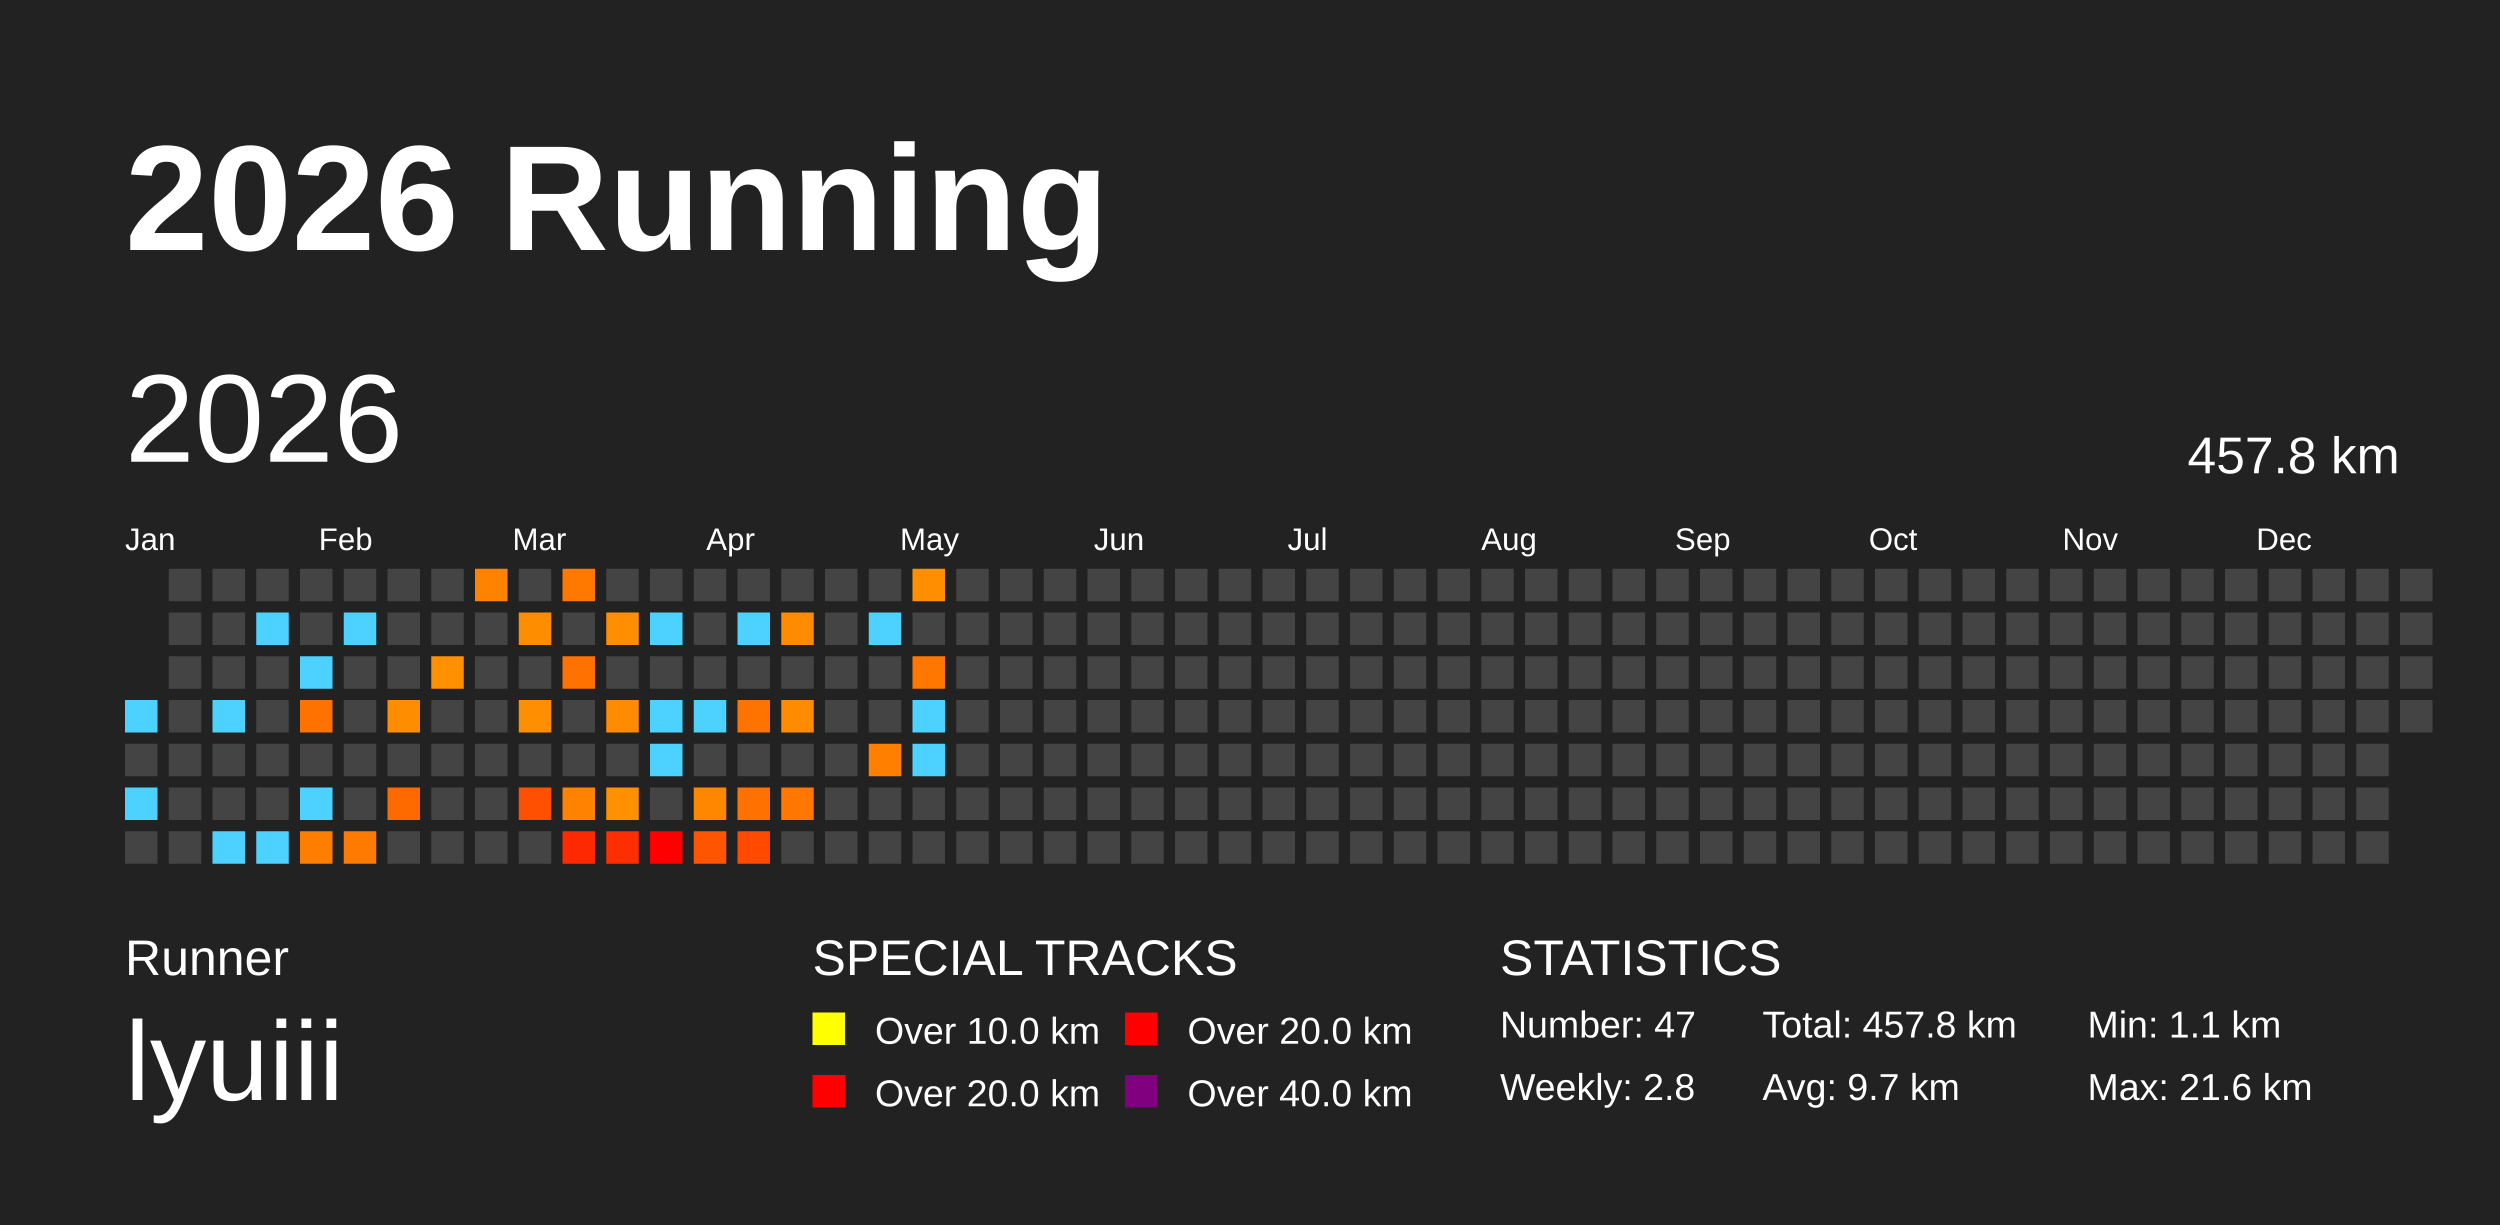
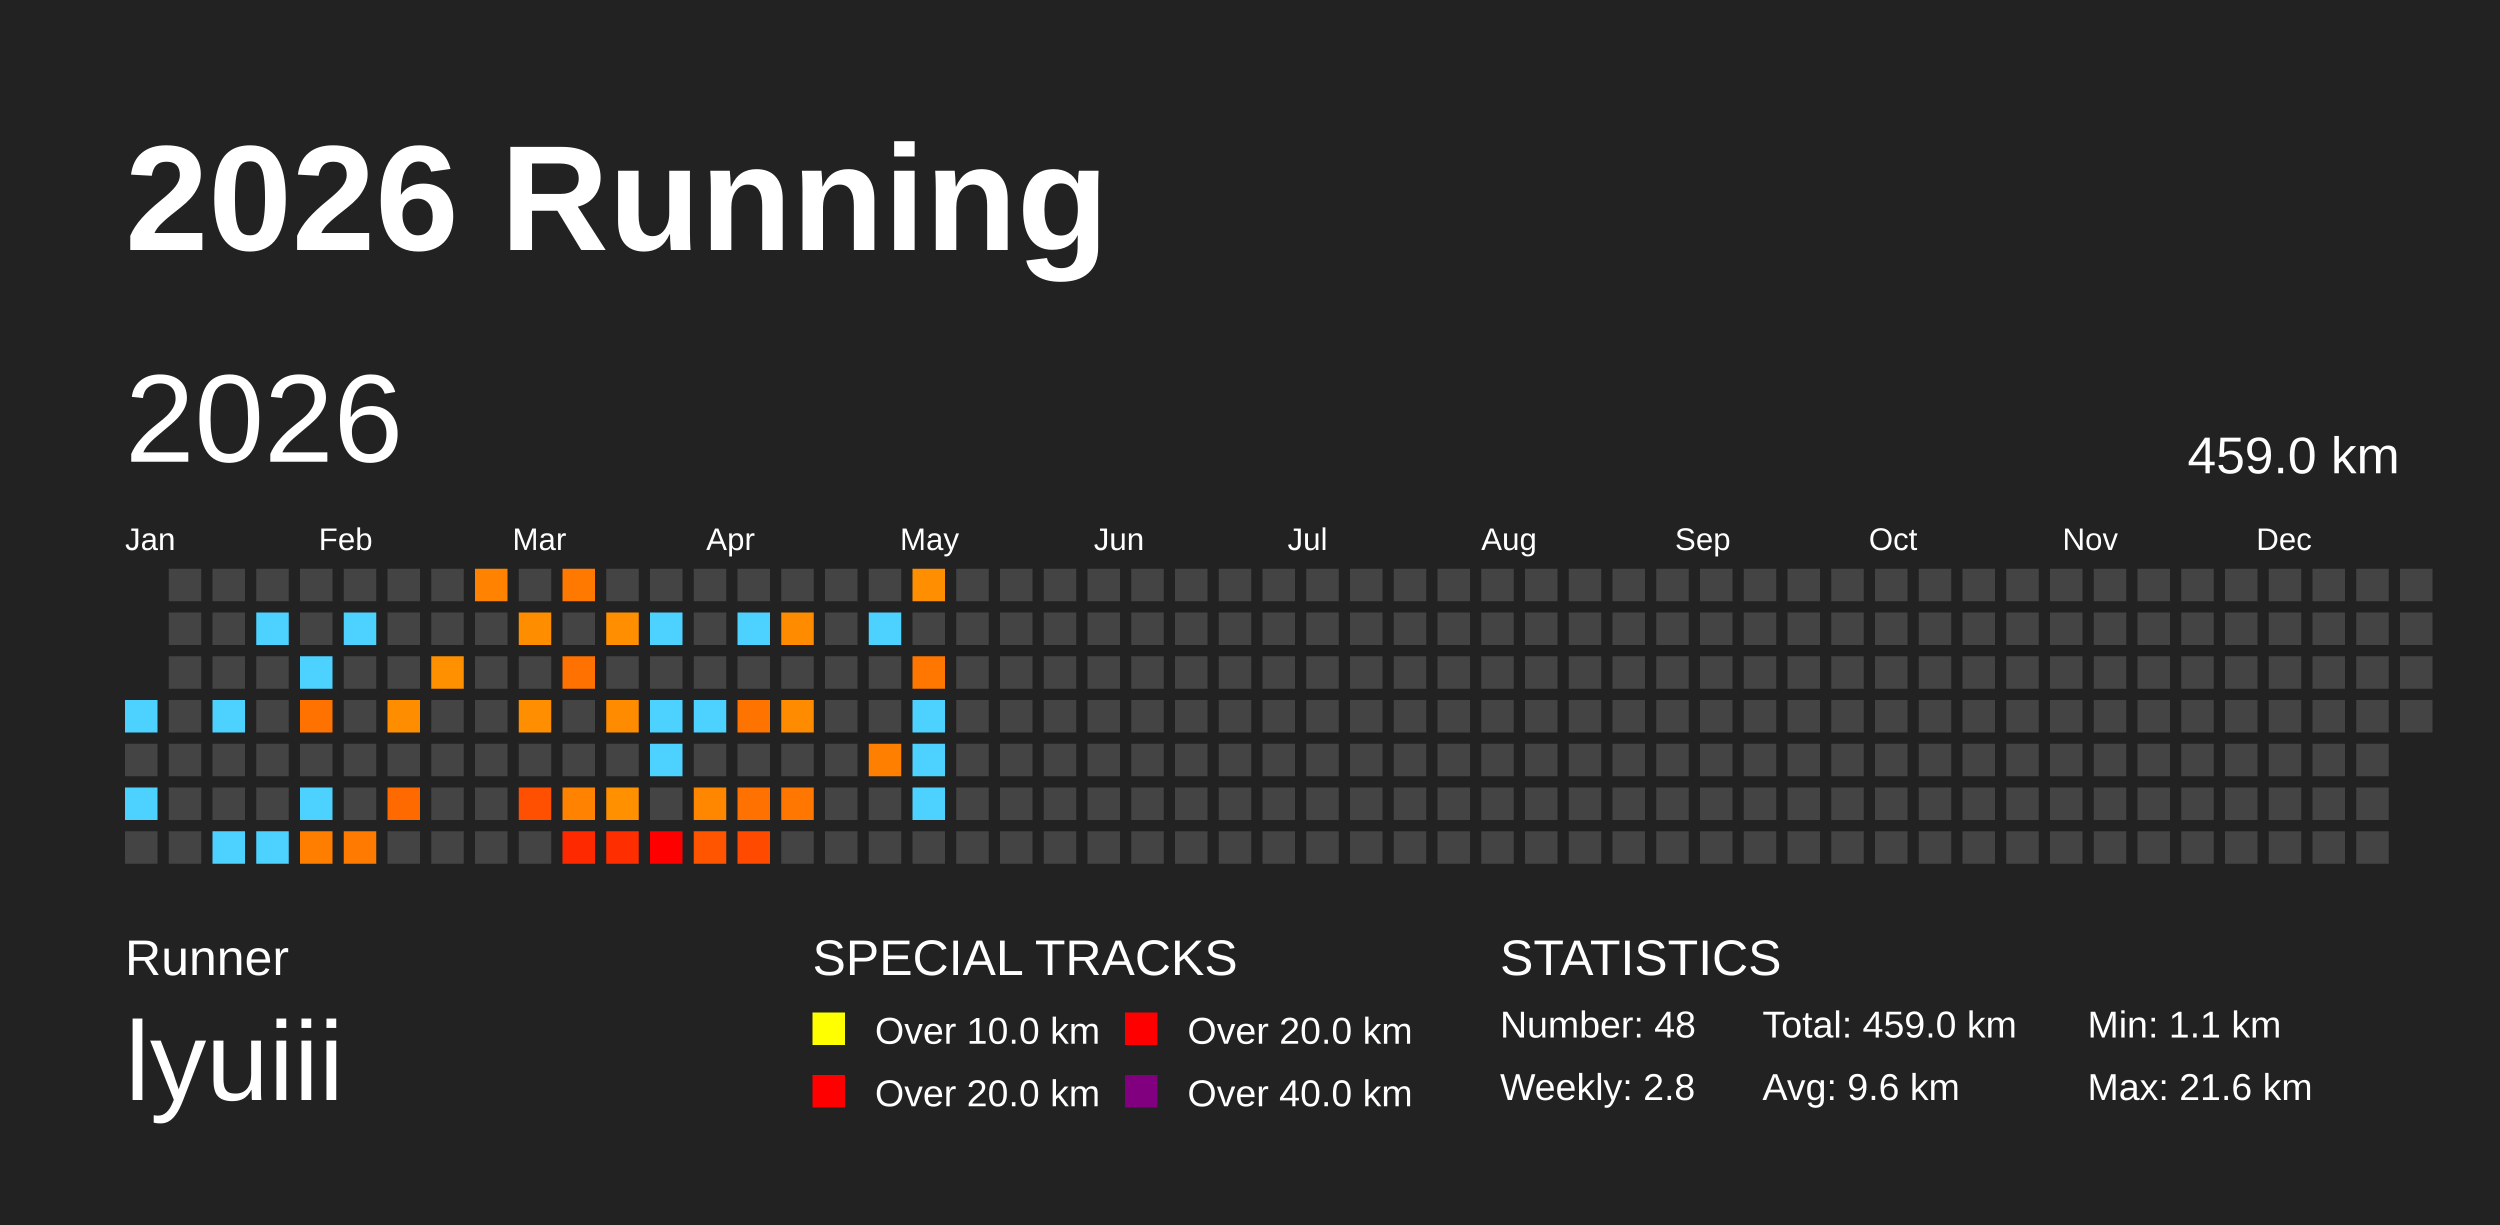
<svg xmlns="http://www.w3.org/2000/svg" baseProfile="full" height="98mm" version="1.1" viewBox="0,0,200,98" width="200mm">
  <defs />
  <rect fill="#222222" height="98" width="200" x="0" y="0" />
  <text fill="#FFFFFF" style="font-size:12px; font-family:Arial; font-weight:bold;" x="10" y="20">2026 Running</text>
  <text fill="#FFFFFF" style="font-size:4px; font-family:Arial" x="10" y="78">Runner</text>
  <text fill="#FFFFFF" style="font-size:9px; font-family:Arial" x="10" y="88">lyuiii</text>
  <text fill="#FFFFFF" style="font-size:4px; font-family:Arial" x="65" y="78">SPECIAL TRACKS</text>
  <rect fill="yellow" height="2.6" width="2.6" x="65" y="81" />
  <text fill="#FFFFFF" style="font-size:3px; font-family:Arial" x="70" y="83.5">Over 10.0 km</text>
  <rect fill="red" height="2.6" width="2.6" x="65" y="86" />
  <text fill="#FFFFFF" style="font-size:3px; font-family:Arial" x="70" y="88.5">Over 20.0 km</text>
  <rect fill="#FF0000" height="2.6" width="2.6" x="90" y="81" />
  <text fill="#FFFFFF" style="font-size:3px; font-family:Arial" x="95" y="83.5">Over 20.0 km</text>
  <rect fill="#800080" height="2.6" width="2.6" x="90" y="86" />
  <text fill="#FFFFFF" style="font-size:3px; font-family:Arial" x="95" y="88.5">Over 40.0 km</text>
  <text fill="#FFFFFF" style="font-size:4px; font-family:Arial" x="120" y="78">STATISTICS</text>
-   <text fill="#FFFFFF" style="font-size:3px; font-family:Arial" x="120" y="83">Number: 47</text>
+   <text fill="#FFFFFF" style="font-size:3px; font-family:Arial" x="120" y="83">Number: 48</text>
  <text fill="#FFFFFF" style="font-size:3px; font-family:Arial" x="120" y="88">Weekly: 2.8</text>
-   <text fill="#FFFFFF" style="font-size:3px; font-family:Arial" x="141" y="83">Total: 457.8 km</text>
-   <text fill="#FFFFFF" style="font-size:3px; font-family:Arial" x="141" y="88">Avg: 9.7 km</text>
+   <text fill="#FFFFFF" style="font-size:3px; font-family:Arial" x="141" y="83">Total: 459.0 km</text>
+   <text fill="#FFFFFF" style="font-size:3px; font-family:Arial" x="141" y="88">Avg: 9.6 km</text>
  <text fill="#FFFFFF" style="font-size:3px; font-family:Arial" x="167" y="83">Min: 1.1 km</text>
  <text fill="#FFFFFF" style="font-size:3px; font-family:Arial" x="167" y="88">Max: 21.6 km</text>
  <text dominant-baseline="hanging" fill="#FFFFFF" style="font-size:10.0px; font-family:Arial;" x="10" y="30">2026</text>
-   <text dominant-baseline="hanging" fill="#FFFFFF" style="font-size:4.125px; font-family:Arial;" x="175" y="35">457.8 km</text>
+   <text dominant-baseline="hanging" fill="#FFFFFF" style="font-size:4.125px; font-family:Arial;" x="175" y="35">459.0 km</text>
  <text fill="#FFFFFF" style="font-size:2.5px; font-family:Arial" x="10.0" y="44">Jan</text>
  <text fill="#FFFFFF" style="font-size:2.5px; font-family:Arial" x="25.5" y="44">Feb</text>
  <text fill="#FFFFFF" style="font-size:2.5px; font-family:Arial" x="41.0" y="44">Mar</text>
  <text fill="#FFFFFF" style="font-size:2.5px; font-family:Arial" x="56.5" y="44">Apr</text>
  <text fill="#FFFFFF" style="font-size:2.5px; font-family:Arial" x="72.0" y="44">May</text>
  <text fill="#FFFFFF" style="font-size:2.5px; font-family:Arial" x="87.5" y="44">Jun</text>
  <text fill="#FFFFFF" style="font-size:2.5px; font-family:Arial" x="103.0" y="44">Jul</text>
  <text fill="#FFFFFF" style="font-size:2.5px; font-family:Arial" x="118.5" y="44">Aug</text>
  <text fill="#FFFFFF" style="font-size:2.5px; font-family:Arial" x="134.0" y="44">Sep</text>
  <text fill="#FFFFFF" style="font-size:2.5px; font-family:Arial" x="149.5" y="44">Oct</text>
  <text fill="#FFFFFF" style="font-size:2.5px; font-family:Arial" x="165.0" y="44">Nov</text>
  <text fill="#FFFFFF" style="font-size:2.5px; font-family:Arial" x="180.5" y="44">Dec</text>
  <rect fill="#4dd2ff" height="2.6" width="2.6" x="10.0" y="56.0" />
  <rect fill="#444444" height="2.6" width="2.6" x="10.0" y="59.5" />
  <rect fill="#4dd2ff" height="2.6" width="2.6" x="10.0" y="63.0" />
  <rect fill="#444444" height="2.6" width="2.6" x="10.0" y="66.5" />
  <rect fill="#444444" height="2.6" width="2.6" x="13.5" y="45.5" />
  <rect fill="#444444" height="2.6" width="2.6" x="13.5" y="49.0" />
  <rect fill="#444444" height="2.6" width="2.6" x="13.5" y="52.5" />
  <rect fill="#444444" height="2.6" width="2.6" x="13.5" y="56.0" />
  <rect fill="#444444" height="2.6" width="2.6" x="13.5" y="59.5" />
  <rect fill="#444444" height="2.6" width="2.6" x="13.5" y="63.0" />
  <rect fill="#444444" height="2.6" width="2.6" x="13.5" y="66.5" />
  <rect fill="#444444" height="2.6" width="2.6" x="17.0" y="45.5" />
  <rect fill="#444444" height="2.6" width="2.6" x="17.0" y="49.0" />
  <rect fill="#444444" height="2.6" width="2.6" x="17.0" y="52.5" />
  <rect fill="#4dd2ff" height="2.6" width="2.6" x="17.0" y="56.0" />
  <rect fill="#444444" height="2.6" width="2.6" x="17.0" y="59.5" />
  <rect fill="#444444" height="2.6" width="2.6" x="17.0" y="63.0" />
  <rect fill="#4dd2ff" height="2.6" width="2.6" x="17.0" y="66.5" />
  <rect fill="#444444" height="2.6" width="2.6" x="20.5" y="45.5" />
  <rect fill="#4dd2ff" height="2.6" width="2.6" x="20.5" y="49.0" />
  <rect fill="#444444" height="2.6" width="2.6" x="20.5" y="52.5" />
  <rect fill="#444444" height="2.6" width="2.6" x="20.5" y="56.0" />
  <rect fill="#444444" height="2.6" width="2.6" x="20.5" y="59.5" />
  <rect fill="#444444" height="2.6" width="2.6" x="20.5" y="63.0" />
  <rect fill="#4dd2ff" height="2.6" width="2.6" x="20.5" y="66.5" />
  <rect fill="#444444" height="2.6" width="2.6" x="24.0" y="45.5" />
  <rect fill="#444444" height="2.6" width="2.6" x="24.0" y="49.0" />
  <rect fill="#4dd2ff" height="2.6" width="2.6" x="24.0" y="52.5" />
  <rect fill="#ff7200" height="2.6" width="2.6" x="24.0" y="56.0" />
  <rect fill="#444444" height="2.6" width="2.6" x="24.0" y="59.5" />
  <rect fill="#4dd2ff" height="2.6" width="2.6" x="24.0" y="63.0" />
  <rect fill="#ff7e00" height="2.6" width="2.6" x="24.0" y="66.5" />
  <rect fill="#444444" height="2.6" width="2.6" x="27.5" y="45.5" />
  <rect fill="#4dd2ff" height="2.6" width="2.6" x="27.5" y="49.0" />
  <rect fill="#444444" height="2.6" width="2.6" x="27.5" y="52.5" />
  <rect fill="#444444" height="2.6" width="2.6" x="27.5" y="56.0" />
  <rect fill="#444444" height="2.6" width="2.6" x="27.5" y="59.5" />
  <rect fill="#444444" height="2.6" width="2.6" x="27.5" y="63.0" />
  <rect fill="#ff7a00" height="2.6" width="2.6" x="27.5" y="66.5" />
  <rect fill="#444444" height="2.6" width="2.6" x="31.0" y="45.5" />
  <rect fill="#444444" height="2.6" width="2.6" x="31.0" y="49.0" />
  <rect fill="#444444" height="2.6" width="2.6" x="31.0" y="52.5" />
  <rect fill="#ff8d00" height="2.6" width="2.6" x="31.0" y="56.0" />
  <rect fill="#444444" height="2.6" width="2.6" x="31.0" y="59.5" />
  <rect fill="#ff6a00" height="2.6" width="2.6" x="31.0" y="63.0" />
  <rect fill="#444444" height="2.6" width="2.6" x="31.0" y="66.5" />
  <rect fill="#444444" height="2.6" width="2.6" x="34.5" y="45.5" />
  <rect fill="#444444" height="2.6" width="2.6" x="34.5" y="49.0" />
  <rect fill="#ff9000" height="2.6" width="2.6" x="34.5" y="52.5" />
  <rect fill="#444444" height="2.6" width="2.6" x="34.5" y="56.0" />
  <rect fill="#444444" height="2.6" width="2.6" x="34.5" y="59.5" />
  <rect fill="#444444" height="2.6" width="2.6" x="34.5" y="63.0" />
  <rect fill="#444444" height="2.6" width="2.6" x="34.5" y="66.5" />
  <rect fill="#ff8200" height="2.6" width="2.6" x="38.0" y="45.5" />
  <rect fill="#444444" height="2.6" width="2.6" x="38.0" y="49.0" />
  <rect fill="#444444" height="2.6" width="2.6" x="38.0" y="52.5" />
  <rect fill="#444444" height="2.6" width="2.6" x="38.0" y="56.0" />
  <rect fill="#444444" height="2.6" width="2.6" x="38.0" y="59.5" />
  <rect fill="#444444" height="2.6" width="2.6" x="38.0" y="63.0" />
  <rect fill="#444444" height="2.6" width="2.6" x="38.0" y="66.5" />
  <rect fill="#444444" height="2.6" width="2.6" x="41.5" y="45.5" />
  <rect fill="#ff8d00" height="2.6" width="2.6" x="41.5" y="49.0" />
  <rect fill="#444444" height="2.6" width="2.6" x="41.5" y="52.5" />
  <rect fill="#ff8e00" height="2.6" width="2.6" x="41.5" y="56.0" />
  <rect fill="#444444" height="2.6" width="2.6" x="41.5" y="59.5" />
  <rect fill="#ff4f00" height="2.6" width="2.6" x="41.5" y="63.0" />
  <rect fill="#444444" height="2.6" width="2.6" x="41.5" y="66.5" />
  <rect fill="#ff7800" height="2.6" width="2.6" x="45.0" y="45.5" />
  <rect fill="#444444" height="2.6" width="2.6" x="45.0" y="49.0" />
  <rect fill="#ff7100" height="2.6" width="2.6" x="45.0" y="52.5" />
  <rect fill="#444444" height="2.6" width="2.6" x="45.0" y="56.0" />
  <rect fill="#444444" height="2.6" width="2.6" x="45.0" y="59.5" />
  <rect fill="#ff8200" height="2.6" width="2.6" x="45.0" y="63.0" />
  <rect fill="#ff2900" height="2.6" width="2.6" x="45.0" y="66.5" />
  <rect fill="#444444" height="2.6" width="2.6" x="48.5" y="45.5" />
  <rect fill="#ff8f00" height="2.6" width="2.6" x="48.5" y="49.0" />
  <rect fill="#444444" height="2.6" width="2.6" x="48.5" y="52.5" />
  <rect fill="#ff8b00" height="2.6" width="2.6" x="48.5" y="56.0" />
  <rect fill="#444444" height="2.6" width="2.6" x="48.5" y="59.5" />
  <rect fill="#ff9000" height="2.6" width="2.6" x="48.5" y="63.0" />
  <rect fill="#ff2e00" height="2.6" width="2.6" x="48.5" y="66.5" />
  <rect fill="#444444" height="2.6" width="2.6" x="52.0" y="45.5" />
  <rect fill="#4dd2ff" height="2.6" width="2.6" x="52.0" y="49.0" />
  <rect fill="#444444" height="2.6" width="2.6" x="52.0" y="52.5" />
  <rect fill="#4dd2ff" height="2.6" width="2.6" x="52.0" y="56.0" />
  <rect fill="#4dd2ff" height="2.6" width="2.6" x="52.0" y="59.5" />
  <rect fill="#444444" height="2.6" width="2.6" x="52.0" y="63.0" />
  <rect fill="red" height="2.6" width="2.6" x="52.0" y="66.5" />
  <rect fill="#444444" height="2.6" width="2.6" x="55.5" y="45.5" />
  <rect fill="#444444" height="2.6" width="2.6" x="55.5" y="49.0" />
  <rect fill="#444444" height="2.6" width="2.6" x="55.5" y="52.5" />
  <rect fill="#4dd2ff" height="2.6" width="2.6" x="55.5" y="56.0" />
  <rect fill="#444444" height="2.6" width="2.6" x="55.5" y="59.5" />
  <rect fill="#ff8700" height="2.6" width="2.6" x="55.5" y="63.0" />
  <rect fill="#ff5500" height="2.6" width="2.6" x="55.5" y="66.5" />
  <rect fill="#444444" height="2.6" width="2.6" x="59.0" y="45.5" />
  <rect fill="#4dd2ff" height="2.6" width="2.6" x="59.0" y="49.0" />
  <rect fill="#444444" height="2.6" width="2.6" x="59.0" y="52.5" />
  <rect fill="#ff7400" height="2.6" width="2.6" x="59.0" y="56.0" />
  <rect fill="#444444" height="2.6" width="2.6" x="59.0" y="59.5" />
  <rect fill="#ff7100" height="2.6" width="2.6" x="59.0" y="63.0" />
  <rect fill="#ff4a00" height="2.6" width="2.6" x="59.0" y="66.5" />
  <rect fill="#444444" height="2.6" width="2.6" x="62.5" y="45.5" />
  <rect fill="#ff8b00" height="2.6" width="2.6" x="62.5" y="49.0" />
  <rect fill="#444444" height="2.6" width="2.6" x="62.5" y="52.5" />
  <rect fill="#ff8b00" height="2.6" width="2.6" x="62.5" y="56.0" />
  <rect fill="#444444" height="2.6" width="2.6" x="62.5" y="59.5" />
  <rect fill="#ff7700" height="2.6" width="2.6" x="62.5" y="63.0" />
  <rect fill="#444444" height="2.6" width="2.6" x="62.5" y="66.5" />
  <rect fill="#444444" height="2.6" width="2.6" x="66.0" y="45.5" />
  <rect fill="#444444" height="2.6" width="2.6" x="66.0" y="49.0" />
  <rect fill="#444444" height="2.6" width="2.6" x="66.0" y="52.5" />
  <rect fill="#444444" height="2.6" width="2.6" x="66.0" y="56.0" />
  <rect fill="#444444" height="2.6" width="2.6" x="66.0" y="59.5" />
  <rect fill="#444444" height="2.6" width="2.6" x="66.0" y="63.0" />
  <rect fill="#444444" height="2.6" width="2.6" x="66.0" y="66.5" />
  <rect fill="#444444" height="2.6" width="2.6" x="69.5" y="45.5" />
  <rect fill="#4dd2ff" height="2.6" width="2.6" x="69.5" y="49.0" />
  <rect fill="#444444" height="2.6" width="2.6" x="69.5" y="52.5" />
  <rect fill="#444444" height="2.6" width="2.6" x="69.5" y="56.0" />
  <rect fill="#ff7f00" height="2.6" width="2.6" x="69.5" y="59.5" />
  <rect fill="#444444" height="2.6" width="2.6" x="69.5" y="63.0" />
  <rect fill="#444444" height="2.6" width="2.6" x="69.5" y="66.5" />
  <rect fill="#ff8f00" height="2.6" width="2.6" x="73.0" y="45.5" />
  <rect fill="#444444" height="2.6" width="2.6" x="73.0" y="49.0" />
  <rect fill="#ff7700" height="2.6" width="2.6" x="73.0" y="52.5" />
  <rect fill="#4dd2ff" height="2.6" width="2.6" x="73.0" y="56.0" />
  <rect fill="#4dd2ff" height="2.6" width="2.6" x="73.0" y="59.5" />
-   <rect fill="#444444" height="2.6" width="2.6" x="73.0" y="63.0" />
+   <rect fill="#4dd2ff" height="2.6" width="2.6" x="73.0" y="63.0" />
  <rect fill="#444444" height="2.6" width="2.6" x="73.0" y="66.5" />
  <rect fill="#444444" height="2.6" width="2.6" x="76.5" y="45.5" />
  <rect fill="#444444" height="2.6" width="2.6" x="76.5" y="49.0" />
  <rect fill="#444444" height="2.6" width="2.6" x="76.5" y="52.5" />
  <rect fill="#444444" height="2.6" width="2.6" x="76.5" y="56.0" />
  <rect fill="#444444" height="2.6" width="2.6" x="76.5" y="59.5" />
  <rect fill="#444444" height="2.6" width="2.6" x="76.5" y="63.0" />
  <rect fill="#444444" height="2.6" width="2.6" x="76.5" y="66.5" />
  <rect fill="#444444" height="2.6" width="2.6" x="80.0" y="45.5" />
  <rect fill="#444444" height="2.6" width="2.6" x="80.0" y="49.0" />
  <rect fill="#444444" height="2.6" width="2.6" x="80.0" y="52.5" />
  <rect fill="#444444" height="2.6" width="2.6" x="80.0" y="56.0" />
  <rect fill="#444444" height="2.6" width="2.6" x="80.0" y="59.5" />
  <rect fill="#444444" height="2.6" width="2.6" x="80.0" y="63.0" />
  <rect fill="#444444" height="2.6" width="2.6" x="80.0" y="66.5" />
  <rect fill="#444444" height="2.6" width="2.6" x="83.5" y="45.5" />
  <rect fill="#444444" height="2.6" width="2.6" x="83.5" y="49.0" />
  <rect fill="#444444" height="2.6" width="2.6" x="83.5" y="52.5" />
  <rect fill="#444444" height="2.6" width="2.6" x="83.5" y="56.0" />
  <rect fill="#444444" height="2.6" width="2.6" x="83.5" y="59.5" />
  <rect fill="#444444" height="2.6" width="2.6" x="83.5" y="63.0" />
  <rect fill="#444444" height="2.6" width="2.6" x="83.5" y="66.5" />
  <rect fill="#444444" height="2.6" width="2.6" x="87.0" y="45.5" />
  <rect fill="#444444" height="2.6" width="2.6" x="87.0" y="49.0" />
  <rect fill="#444444" height="2.6" width="2.6" x="87.0" y="52.5" />
  <rect fill="#444444" height="2.6" width="2.6" x="87.0" y="56.0" />
  <rect fill="#444444" height="2.6" width="2.6" x="87.0" y="59.5" />
  <rect fill="#444444" height="2.6" width="2.6" x="87.0" y="63.0" />
  <rect fill="#444444" height="2.6" width="2.6" x="87.0" y="66.5" />
  <rect fill="#444444" height="2.6" width="2.6" x="90.5" y="45.5" />
  <rect fill="#444444" height="2.6" width="2.6" x="90.5" y="49.0" />
  <rect fill="#444444" height="2.6" width="2.6" x="90.5" y="52.5" />
  <rect fill="#444444" height="2.6" width="2.6" x="90.5" y="56.0" />
  <rect fill="#444444" height="2.6" width="2.6" x="90.5" y="59.5" />
  <rect fill="#444444" height="2.6" width="2.6" x="90.5" y="63.0" />
  <rect fill="#444444" height="2.6" width="2.6" x="90.5" y="66.5" />
  <rect fill="#444444" height="2.6" width="2.6" x="94.0" y="45.5" />
  <rect fill="#444444" height="2.6" width="2.6" x="94.0" y="49.0" />
  <rect fill="#444444" height="2.6" width="2.6" x="94.0" y="52.5" />
  <rect fill="#444444" height="2.6" width="2.6" x="94.0" y="56.0" />
  <rect fill="#444444" height="2.6" width="2.6" x="94.0" y="59.5" />
  <rect fill="#444444" height="2.6" width="2.6" x="94.0" y="63.0" />
  <rect fill="#444444" height="2.6" width="2.6" x="94.0" y="66.5" />
  <rect fill="#444444" height="2.6" width="2.6" x="97.5" y="45.5" />
  <rect fill="#444444" height="2.6" width="2.6" x="97.5" y="49.0" />
  <rect fill="#444444" height="2.6" width="2.6" x="97.5" y="52.5" />
  <rect fill="#444444" height="2.6" width="2.6" x="97.5" y="56.0" />
  <rect fill="#444444" height="2.6" width="2.6" x="97.5" y="59.5" />
  <rect fill="#444444" height="2.6" width="2.6" x="97.5" y="63.0" />
  <rect fill="#444444" height="2.6" width="2.6" x="97.5" y="66.5" />
  <rect fill="#444444" height="2.6" width="2.6" x="101.0" y="45.5" />
  <rect fill="#444444" height="2.6" width="2.6" x="101.0" y="49.0" />
  <rect fill="#444444" height="2.6" width="2.6" x="101.0" y="52.5" />
  <rect fill="#444444" height="2.6" width="2.6" x="101.0" y="56.0" />
  <rect fill="#444444" height="2.6" width="2.6" x="101.0" y="59.5" />
  <rect fill="#444444" height="2.6" width="2.6" x="101.0" y="63.0" />
  <rect fill="#444444" height="2.6" width="2.6" x="101.0" y="66.5" />
  <rect fill="#444444" height="2.6" width="2.6" x="104.5" y="45.5" />
  <rect fill="#444444" height="2.6" width="2.6" x="104.5" y="49.0" />
  <rect fill="#444444" height="2.6" width="2.6" x="104.5" y="52.5" />
  <rect fill="#444444" height="2.6" width="2.6" x="104.5" y="56.0" />
  <rect fill="#444444" height="2.6" width="2.6" x="104.5" y="59.5" />
  <rect fill="#444444" height="2.6" width="2.6" x="104.5" y="63.0" />
  <rect fill="#444444" height="2.6" width="2.6" x="104.5" y="66.5" />
  <rect fill="#444444" height="2.6" width="2.6" x="108.0" y="45.5" />
  <rect fill="#444444" height="2.6" width="2.6" x="108.0" y="49.0" />
  <rect fill="#444444" height="2.6" width="2.6" x="108.0" y="52.5" />
  <rect fill="#444444" height="2.6" width="2.6" x="108.0" y="56.0" />
  <rect fill="#444444" height="2.6" width="2.6" x="108.0" y="59.5" />
  <rect fill="#444444" height="2.6" width="2.6" x="108.0" y="63.0" />
  <rect fill="#444444" height="2.6" width="2.6" x="108.0" y="66.5" />
  <rect fill="#444444" height="2.6" width="2.6" x="111.5" y="45.5" />
  <rect fill="#444444" height="2.6" width="2.6" x="111.5" y="49.0" />
  <rect fill="#444444" height="2.6" width="2.6" x="111.5" y="52.5" />
  <rect fill="#444444" height="2.6" width="2.6" x="111.5" y="56.0" />
  <rect fill="#444444" height="2.6" width="2.6" x="111.5" y="59.5" />
  <rect fill="#444444" height="2.6" width="2.6" x="111.5" y="63.0" />
  <rect fill="#444444" height="2.6" width="2.6" x="111.5" y="66.5" />
  <rect fill="#444444" height="2.6" width="2.6" x="115.0" y="45.5" />
  <rect fill="#444444" height="2.6" width="2.6" x="115.0" y="49.0" />
  <rect fill="#444444" height="2.6" width="2.6" x="115.0" y="52.5" />
  <rect fill="#444444" height="2.6" width="2.6" x="115.0" y="56.0" />
  <rect fill="#444444" height="2.6" width="2.6" x="115.0" y="59.5" />
  <rect fill="#444444" height="2.6" width="2.6" x="115.0" y="63.0" />
  <rect fill="#444444" height="2.6" width="2.6" x="115.0" y="66.5" />
  <rect fill="#444444" height="2.6" width="2.6" x="118.5" y="45.5" />
  <rect fill="#444444" height="2.6" width="2.6" x="118.5" y="49.0" />
  <rect fill="#444444" height="2.6" width="2.6" x="118.5" y="52.5" />
  <rect fill="#444444" height="2.6" width="2.6" x="118.5" y="56.0" />
  <rect fill="#444444" height="2.6" width="2.6" x="118.5" y="59.5" />
  <rect fill="#444444" height="2.6" width="2.6" x="118.5" y="63.0" />
  <rect fill="#444444" height="2.6" width="2.6" x="118.5" y="66.5" />
  <rect fill="#444444" height="2.6" width="2.6" x="122.0" y="45.5" />
  <rect fill="#444444" height="2.6" width="2.6" x="122.0" y="49.0" />
  <rect fill="#444444" height="2.6" width="2.6" x="122.0" y="52.5" />
  <rect fill="#444444" height="2.6" width="2.6" x="122.0" y="56.0" />
  <rect fill="#444444" height="2.6" width="2.6" x="122.0" y="59.5" />
  <rect fill="#444444" height="2.6" width="2.6" x="122.0" y="63.0" />
  <rect fill="#444444" height="2.6" width="2.6" x="122.0" y="66.5" />
  <rect fill="#444444" height="2.6" width="2.6" x="125.5" y="45.5" />
  <rect fill="#444444" height="2.6" width="2.6" x="125.5" y="49.0" />
  <rect fill="#444444" height="2.6" width="2.6" x="125.5" y="52.5" />
  <rect fill="#444444" height="2.6" width="2.6" x="125.5" y="56.0" />
  <rect fill="#444444" height="2.6" width="2.6" x="125.5" y="59.5" />
  <rect fill="#444444" height="2.6" width="2.6" x="125.5" y="63.0" />
  <rect fill="#444444" height="2.6" width="2.6" x="125.5" y="66.5" />
  <rect fill="#444444" height="2.6" width="2.6" x="129.0" y="45.5" />
  <rect fill="#444444" height="2.6" width="2.6" x="129.0" y="49.0" />
  <rect fill="#444444" height="2.6" width="2.6" x="129.0" y="52.5" />
  <rect fill="#444444" height="2.6" width="2.6" x="129.0" y="56.0" />
  <rect fill="#444444" height="2.6" width="2.6" x="129.0" y="59.5" />
  <rect fill="#444444" height="2.6" width="2.6" x="129.0" y="63.0" />
  <rect fill="#444444" height="2.6" width="2.6" x="129.0" y="66.5" />
  <rect fill="#444444" height="2.6" width="2.6" x="132.5" y="45.5" />
  <rect fill="#444444" height="2.6" width="2.6" x="132.5" y="49.0" />
  <rect fill="#444444" height="2.6" width="2.6" x="132.5" y="52.5" />
  <rect fill="#444444" height="2.6" width="2.6" x="132.5" y="56.0" />
  <rect fill="#444444" height="2.6" width="2.6" x="132.5" y="59.5" />
  <rect fill="#444444" height="2.6" width="2.6" x="132.5" y="63.0" />
  <rect fill="#444444" height="2.6" width="2.6" x="132.5" y="66.5" />
  <rect fill="#444444" height="2.6" width="2.6" x="136.0" y="45.5" />
  <rect fill="#444444" height="2.6" width="2.6" x="136.0" y="49.0" />
  <rect fill="#444444" height="2.6" width="2.6" x="136.0" y="52.5" />
  <rect fill="#444444" height="2.6" width="2.6" x="136.0" y="56.0" />
  <rect fill="#444444" height="2.6" width="2.6" x="136.0" y="59.5" />
  <rect fill="#444444" height="2.6" width="2.6" x="136.0" y="63.0" />
  <rect fill="#444444" height="2.6" width="2.6" x="136.0" y="66.5" />
  <rect fill="#444444" height="2.6" width="2.6" x="139.5" y="45.5" />
  <rect fill="#444444" height="2.6" width="2.6" x="139.5" y="49.0" />
  <rect fill="#444444" height="2.6" width="2.6" x="139.5" y="52.5" />
  <rect fill="#444444" height="2.6" width="2.6" x="139.5" y="56.0" />
  <rect fill="#444444" height="2.6" width="2.6" x="139.5" y="59.5" />
  <rect fill="#444444" height="2.6" width="2.6" x="139.5" y="63.0" />
  <rect fill="#444444" height="2.6" width="2.6" x="139.5" y="66.5" />
  <rect fill="#444444" height="2.6" width="2.6" x="143.0" y="45.5" />
  <rect fill="#444444" height="2.6" width="2.6" x="143.0" y="49.0" />
  <rect fill="#444444" height="2.6" width="2.6" x="143.0" y="52.5" />
  <rect fill="#444444" height="2.6" width="2.6" x="143.0" y="56.0" />
  <rect fill="#444444" height="2.6" width="2.6" x="143.0" y="59.5" />
  <rect fill="#444444" height="2.6" width="2.6" x="143.0" y="63.0" />
  <rect fill="#444444" height="2.6" width="2.6" x="143.0" y="66.5" />
  <rect fill="#444444" height="2.6" width="2.6" x="146.5" y="45.5" />
  <rect fill="#444444" height="2.6" width="2.6" x="146.5" y="49.0" />
  <rect fill="#444444" height="2.6" width="2.6" x="146.5" y="52.5" />
  <rect fill="#444444" height="2.6" width="2.6" x="146.5" y="56.0" />
  <rect fill="#444444" height="2.6" width="2.6" x="146.5" y="59.5" />
  <rect fill="#444444" height="2.6" width="2.6" x="146.5" y="63.0" />
  <rect fill="#444444" height="2.6" width="2.6" x="146.5" y="66.5" />
  <rect fill="#444444" height="2.6" width="2.6" x="150.0" y="45.5" />
  <rect fill="#444444" height="2.6" width="2.6" x="150.0" y="49.0" />
  <rect fill="#444444" height="2.6" width="2.6" x="150.0" y="52.5" />
  <rect fill="#444444" height="2.6" width="2.6" x="150.0" y="56.0" />
  <rect fill="#444444" height="2.6" width="2.6" x="150.0" y="59.5" />
  <rect fill="#444444" height="2.6" width="2.6" x="150.0" y="63.0" />
  <rect fill="#444444" height="2.6" width="2.6" x="150.0" y="66.5" />
  <rect fill="#444444" height="2.6" width="2.6" x="153.5" y="45.5" />
  <rect fill="#444444" height="2.6" width="2.6" x="153.5" y="49.0" />
  <rect fill="#444444" height="2.6" width="2.6" x="153.5" y="52.5" />
  <rect fill="#444444" height="2.6" width="2.6" x="153.5" y="56.0" />
  <rect fill="#444444" height="2.6" width="2.6" x="153.5" y="59.5" />
  <rect fill="#444444" height="2.6" width="2.6" x="153.5" y="63.0" />
  <rect fill="#444444" height="2.6" width="2.6" x="153.5" y="66.5" />
  <rect fill="#444444" height="2.6" width="2.6" x="157.0" y="45.5" />
  <rect fill="#444444" height="2.6" width="2.6" x="157.0" y="49.0" />
  <rect fill="#444444" height="2.6" width="2.6" x="157.0" y="52.5" />
  <rect fill="#444444" height="2.6" width="2.6" x="157.0" y="56.0" />
  <rect fill="#444444" height="2.6" width="2.6" x="157.0" y="59.5" />
  <rect fill="#444444" height="2.6" width="2.6" x="157.0" y="63.0" />
  <rect fill="#444444" height="2.6" width="2.6" x="157.0" y="66.5" />
  <rect fill="#444444" height="2.6" width="2.6" x="160.5" y="45.5" />
  <rect fill="#444444" height="2.6" width="2.6" x="160.5" y="49.0" />
  <rect fill="#444444" height="2.6" width="2.6" x="160.5" y="52.5" />
  <rect fill="#444444" height="2.6" width="2.6" x="160.5" y="56.0" />
  <rect fill="#444444" height="2.6" width="2.6" x="160.5" y="59.5" />
  <rect fill="#444444" height="2.6" width="2.6" x="160.5" y="63.0" />
  <rect fill="#444444" height="2.6" width="2.6" x="160.5" y="66.5" />
  <rect fill="#444444" height="2.6" width="2.6" x="164.0" y="45.5" />
  <rect fill="#444444" height="2.6" width="2.6" x="164.0" y="49.0" />
  <rect fill="#444444" height="2.6" width="2.6" x="164.0" y="52.5" />
  <rect fill="#444444" height="2.6" width="2.6" x="164.0" y="56.0" />
  <rect fill="#444444" height="2.6" width="2.6" x="164.0" y="59.5" />
  <rect fill="#444444" height="2.6" width="2.6" x="164.0" y="63.0" />
  <rect fill="#444444" height="2.6" width="2.6" x="164.0" y="66.5" />
  <rect fill="#444444" height="2.6" width="2.6" x="167.5" y="45.5" />
  <rect fill="#444444" height="2.6" width="2.6" x="167.5" y="49.0" />
  <rect fill="#444444" height="2.6" width="2.6" x="167.5" y="52.5" />
  <rect fill="#444444" height="2.6" width="2.6" x="167.5" y="56.0" />
  <rect fill="#444444" height="2.6" width="2.6" x="167.5" y="59.5" />
  <rect fill="#444444" height="2.6" width="2.6" x="167.5" y="63.0" />
  <rect fill="#444444" height="2.6" width="2.6" x="167.5" y="66.5" />
  <rect fill="#444444" height="2.6" width="2.6" x="171.0" y="45.5" />
  <rect fill="#444444" height="2.6" width="2.6" x="171.0" y="49.0" />
  <rect fill="#444444" height="2.6" width="2.6" x="171.0" y="52.5" />
  <rect fill="#444444" height="2.6" width="2.6" x="171.0" y="56.0" />
  <rect fill="#444444" height="2.6" width="2.6" x="171.0" y="59.5" />
  <rect fill="#444444" height="2.6" width="2.6" x="171.0" y="63.0" />
  <rect fill="#444444" height="2.6" width="2.6" x="171.0" y="66.5" />
  <rect fill="#444444" height="2.6" width="2.6" x="174.5" y="45.5" />
  <rect fill="#444444" height="2.6" width="2.6" x="174.5" y="49.0" />
  <rect fill="#444444" height="2.6" width="2.6" x="174.5" y="52.5" />
  <rect fill="#444444" height="2.6" width="2.6" x="174.5" y="56.0" />
  <rect fill="#444444" height="2.6" width="2.6" x="174.5" y="59.5" />
  <rect fill="#444444" height="2.6" width="2.6" x="174.5" y="63.0" />
  <rect fill="#444444" height="2.6" width="2.6" x="174.5" y="66.5" />
  <rect fill="#444444" height="2.6" width="2.6" x="178.0" y="45.5" />
  <rect fill="#444444" height="2.6" width="2.6" x="178.0" y="49.0" />
  <rect fill="#444444" height="2.6" width="2.6" x="178.0" y="52.5" />
  <rect fill="#444444" height="2.6" width="2.6" x="178.0" y="56.0" />
  <rect fill="#444444" height="2.6" width="2.6" x="178.0" y="59.5" />
  <rect fill="#444444" height="2.6" width="2.6" x="178.0" y="63.0" />
  <rect fill="#444444" height="2.6" width="2.6" x="178.0" y="66.5" />
  <rect fill="#444444" height="2.6" width="2.6" x="181.5" y="45.5" />
  <rect fill="#444444" height="2.6" width="2.6" x="181.5" y="49.0" />
  <rect fill="#444444" height="2.6" width="2.6" x="181.5" y="52.5" />
  <rect fill="#444444" height="2.6" width="2.6" x="181.5" y="56.0" />
  <rect fill="#444444" height="2.6" width="2.6" x="181.5" y="59.5" />
  <rect fill="#444444" height="2.6" width="2.6" x="181.5" y="63.0" />
  <rect fill="#444444" height="2.6" width="2.6" x="181.5" y="66.5" />
  <rect fill="#444444" height="2.6" width="2.6" x="185.0" y="45.5" />
  <rect fill="#444444" height="2.6" width="2.6" x="185.0" y="49.0" />
  <rect fill="#444444" height="2.6" width="2.6" x="185.0" y="52.5" />
  <rect fill="#444444" height="2.6" width="2.6" x="185.0" y="56.0" />
  <rect fill="#444444" height="2.6" width="2.6" x="185.0" y="59.5" />
  <rect fill="#444444" height="2.6" width="2.6" x="185.0" y="63.0" />
  <rect fill="#444444" height="2.6" width="2.6" x="185.0" y="66.5" />
  <rect fill="#444444" height="2.6" width="2.6" x="188.5" y="45.5" />
  <rect fill="#444444" height="2.6" width="2.6" x="188.5" y="49.0" />
  <rect fill="#444444" height="2.6" width="2.6" x="188.5" y="52.5" />
  <rect fill="#444444" height="2.6" width="2.6" x="188.5" y="56.0" />
  <rect fill="#444444" height="2.6" width="2.6" x="188.5" y="59.5" />
  <rect fill="#444444" height="2.6" width="2.6" x="188.5" y="63.0" />
  <rect fill="#444444" height="2.6" width="2.6" x="188.5" y="66.5" />
  <rect fill="#444444" height="2.6" width="2.6" x="192.0" y="45.5" />
  <rect fill="#444444" height="2.6" width="2.6" x="192.0" y="49.0" />
  <rect fill="#444444" height="2.6" width="2.6" x="192.0" y="52.5" />
  <rect fill="#444444" height="2.6" width="2.6" x="192.0" y="56.0" />
</svg>
